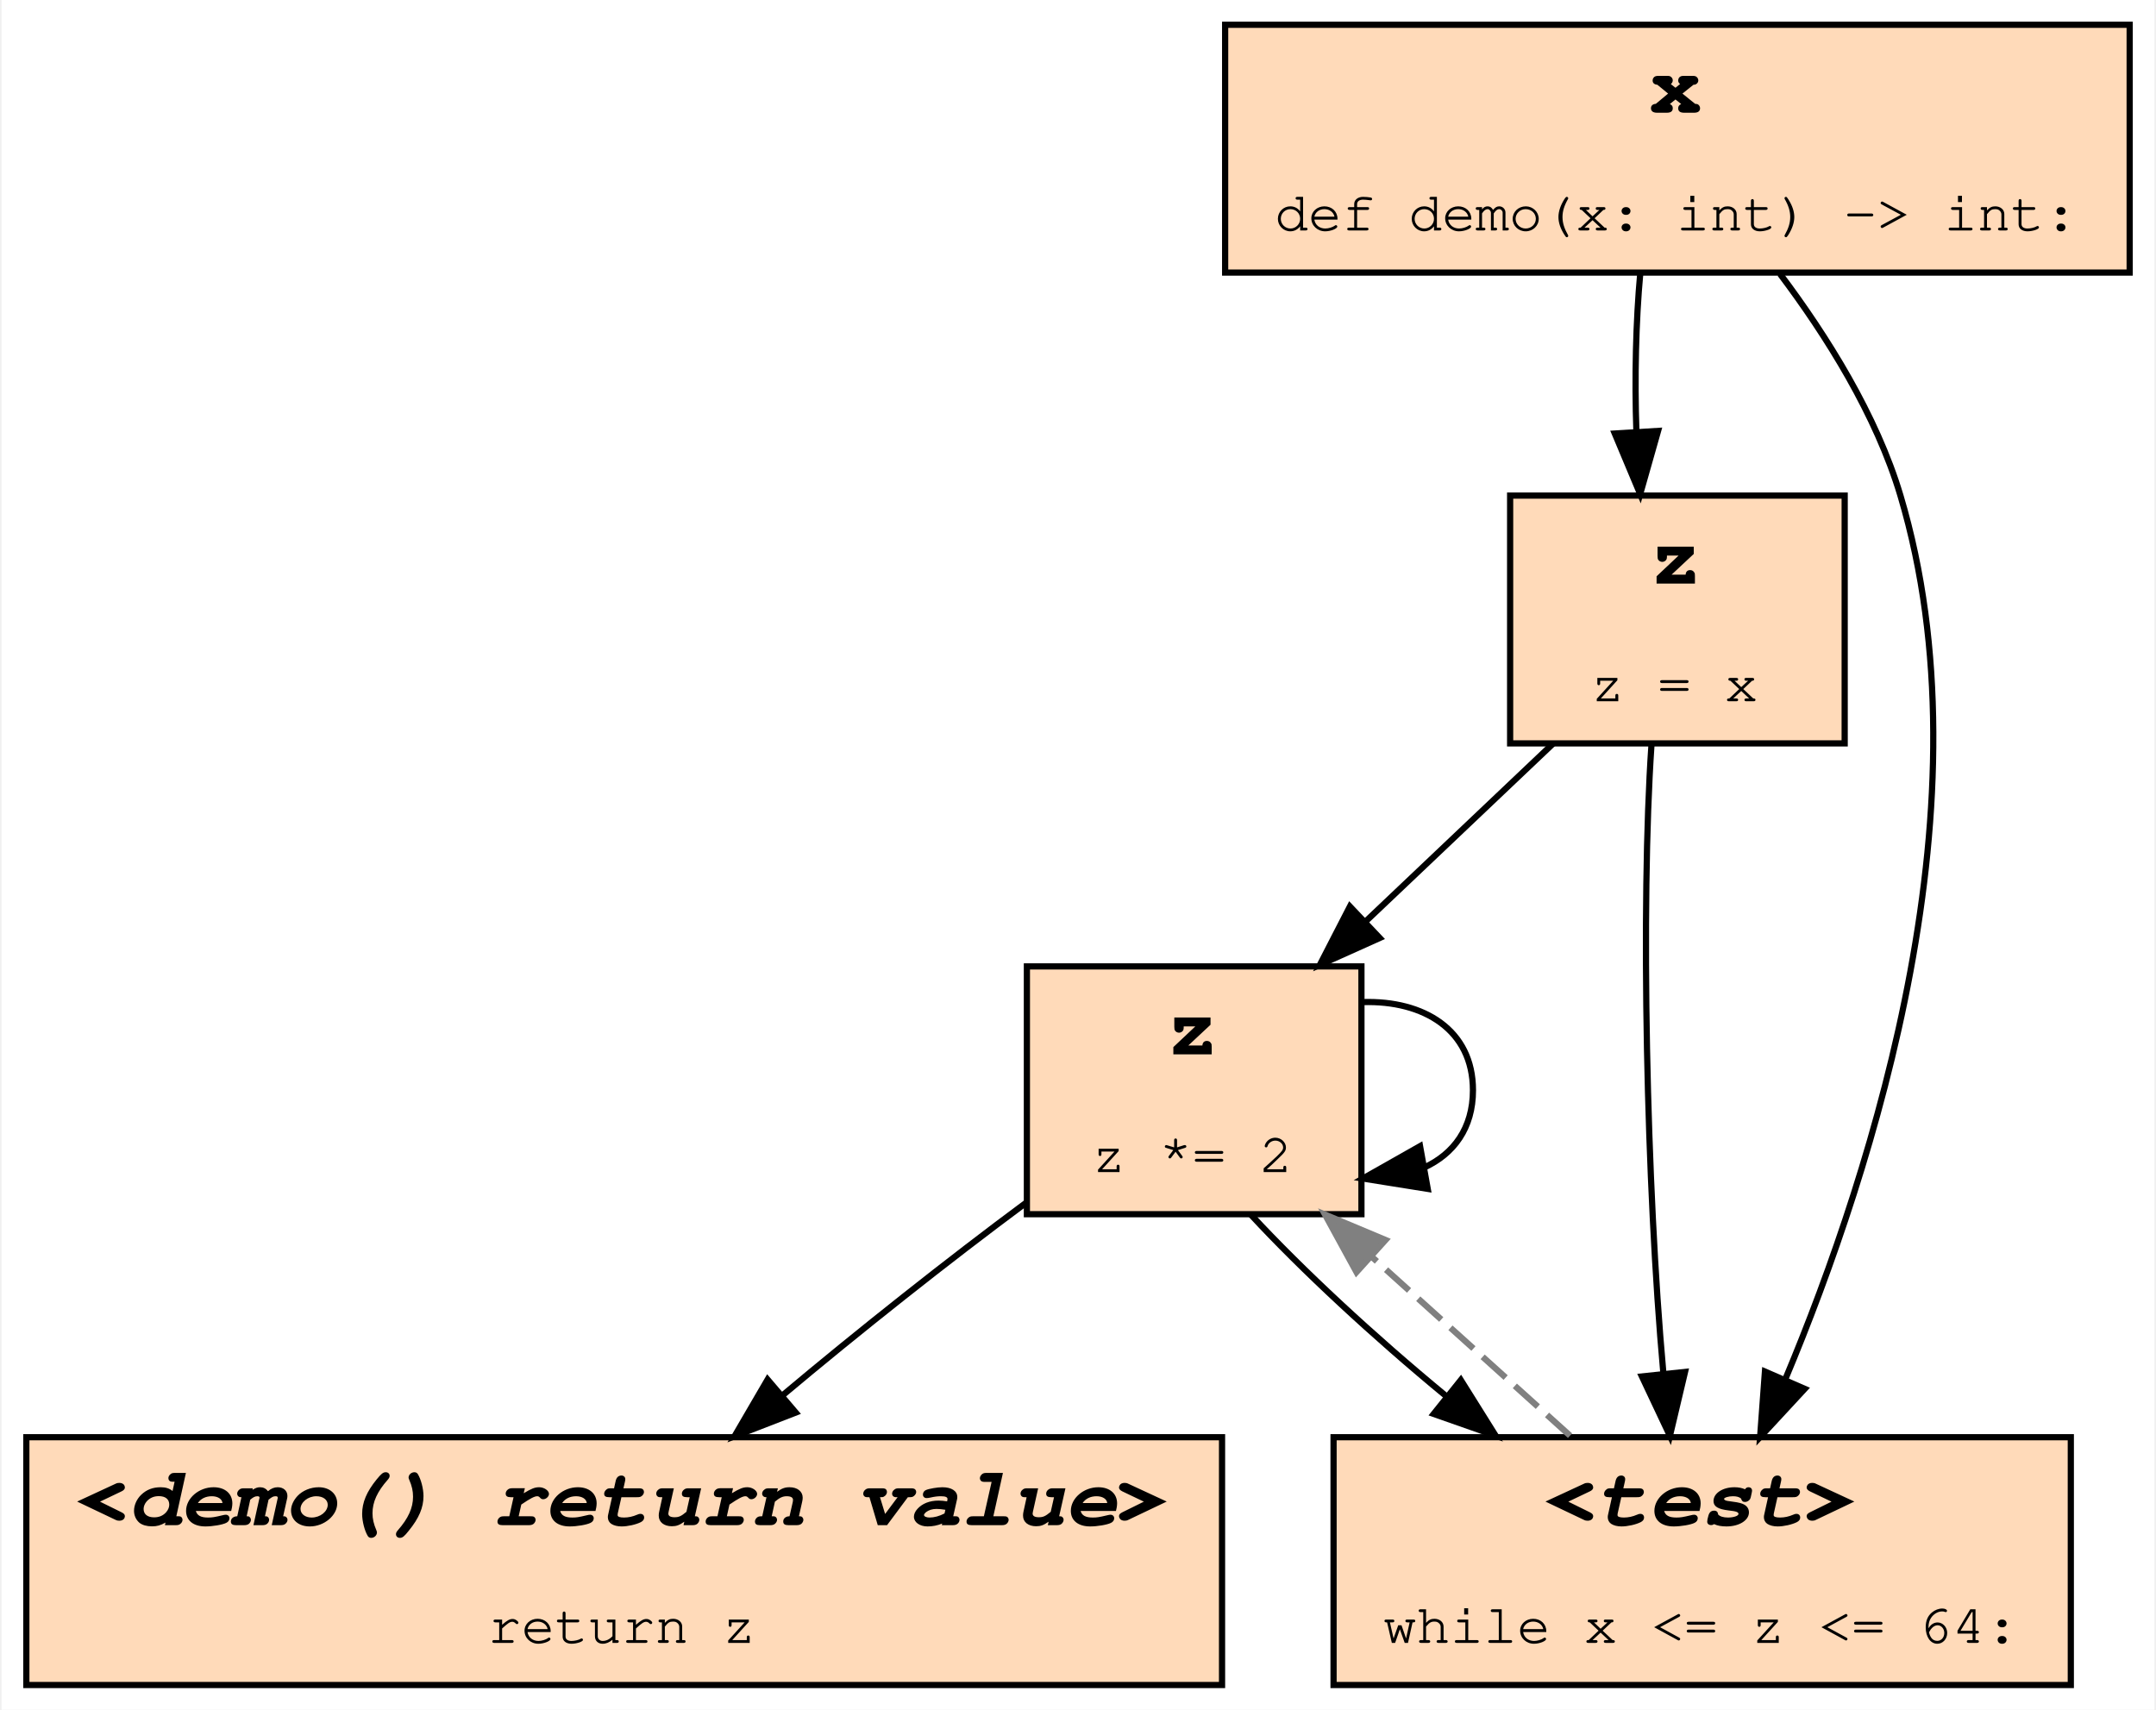
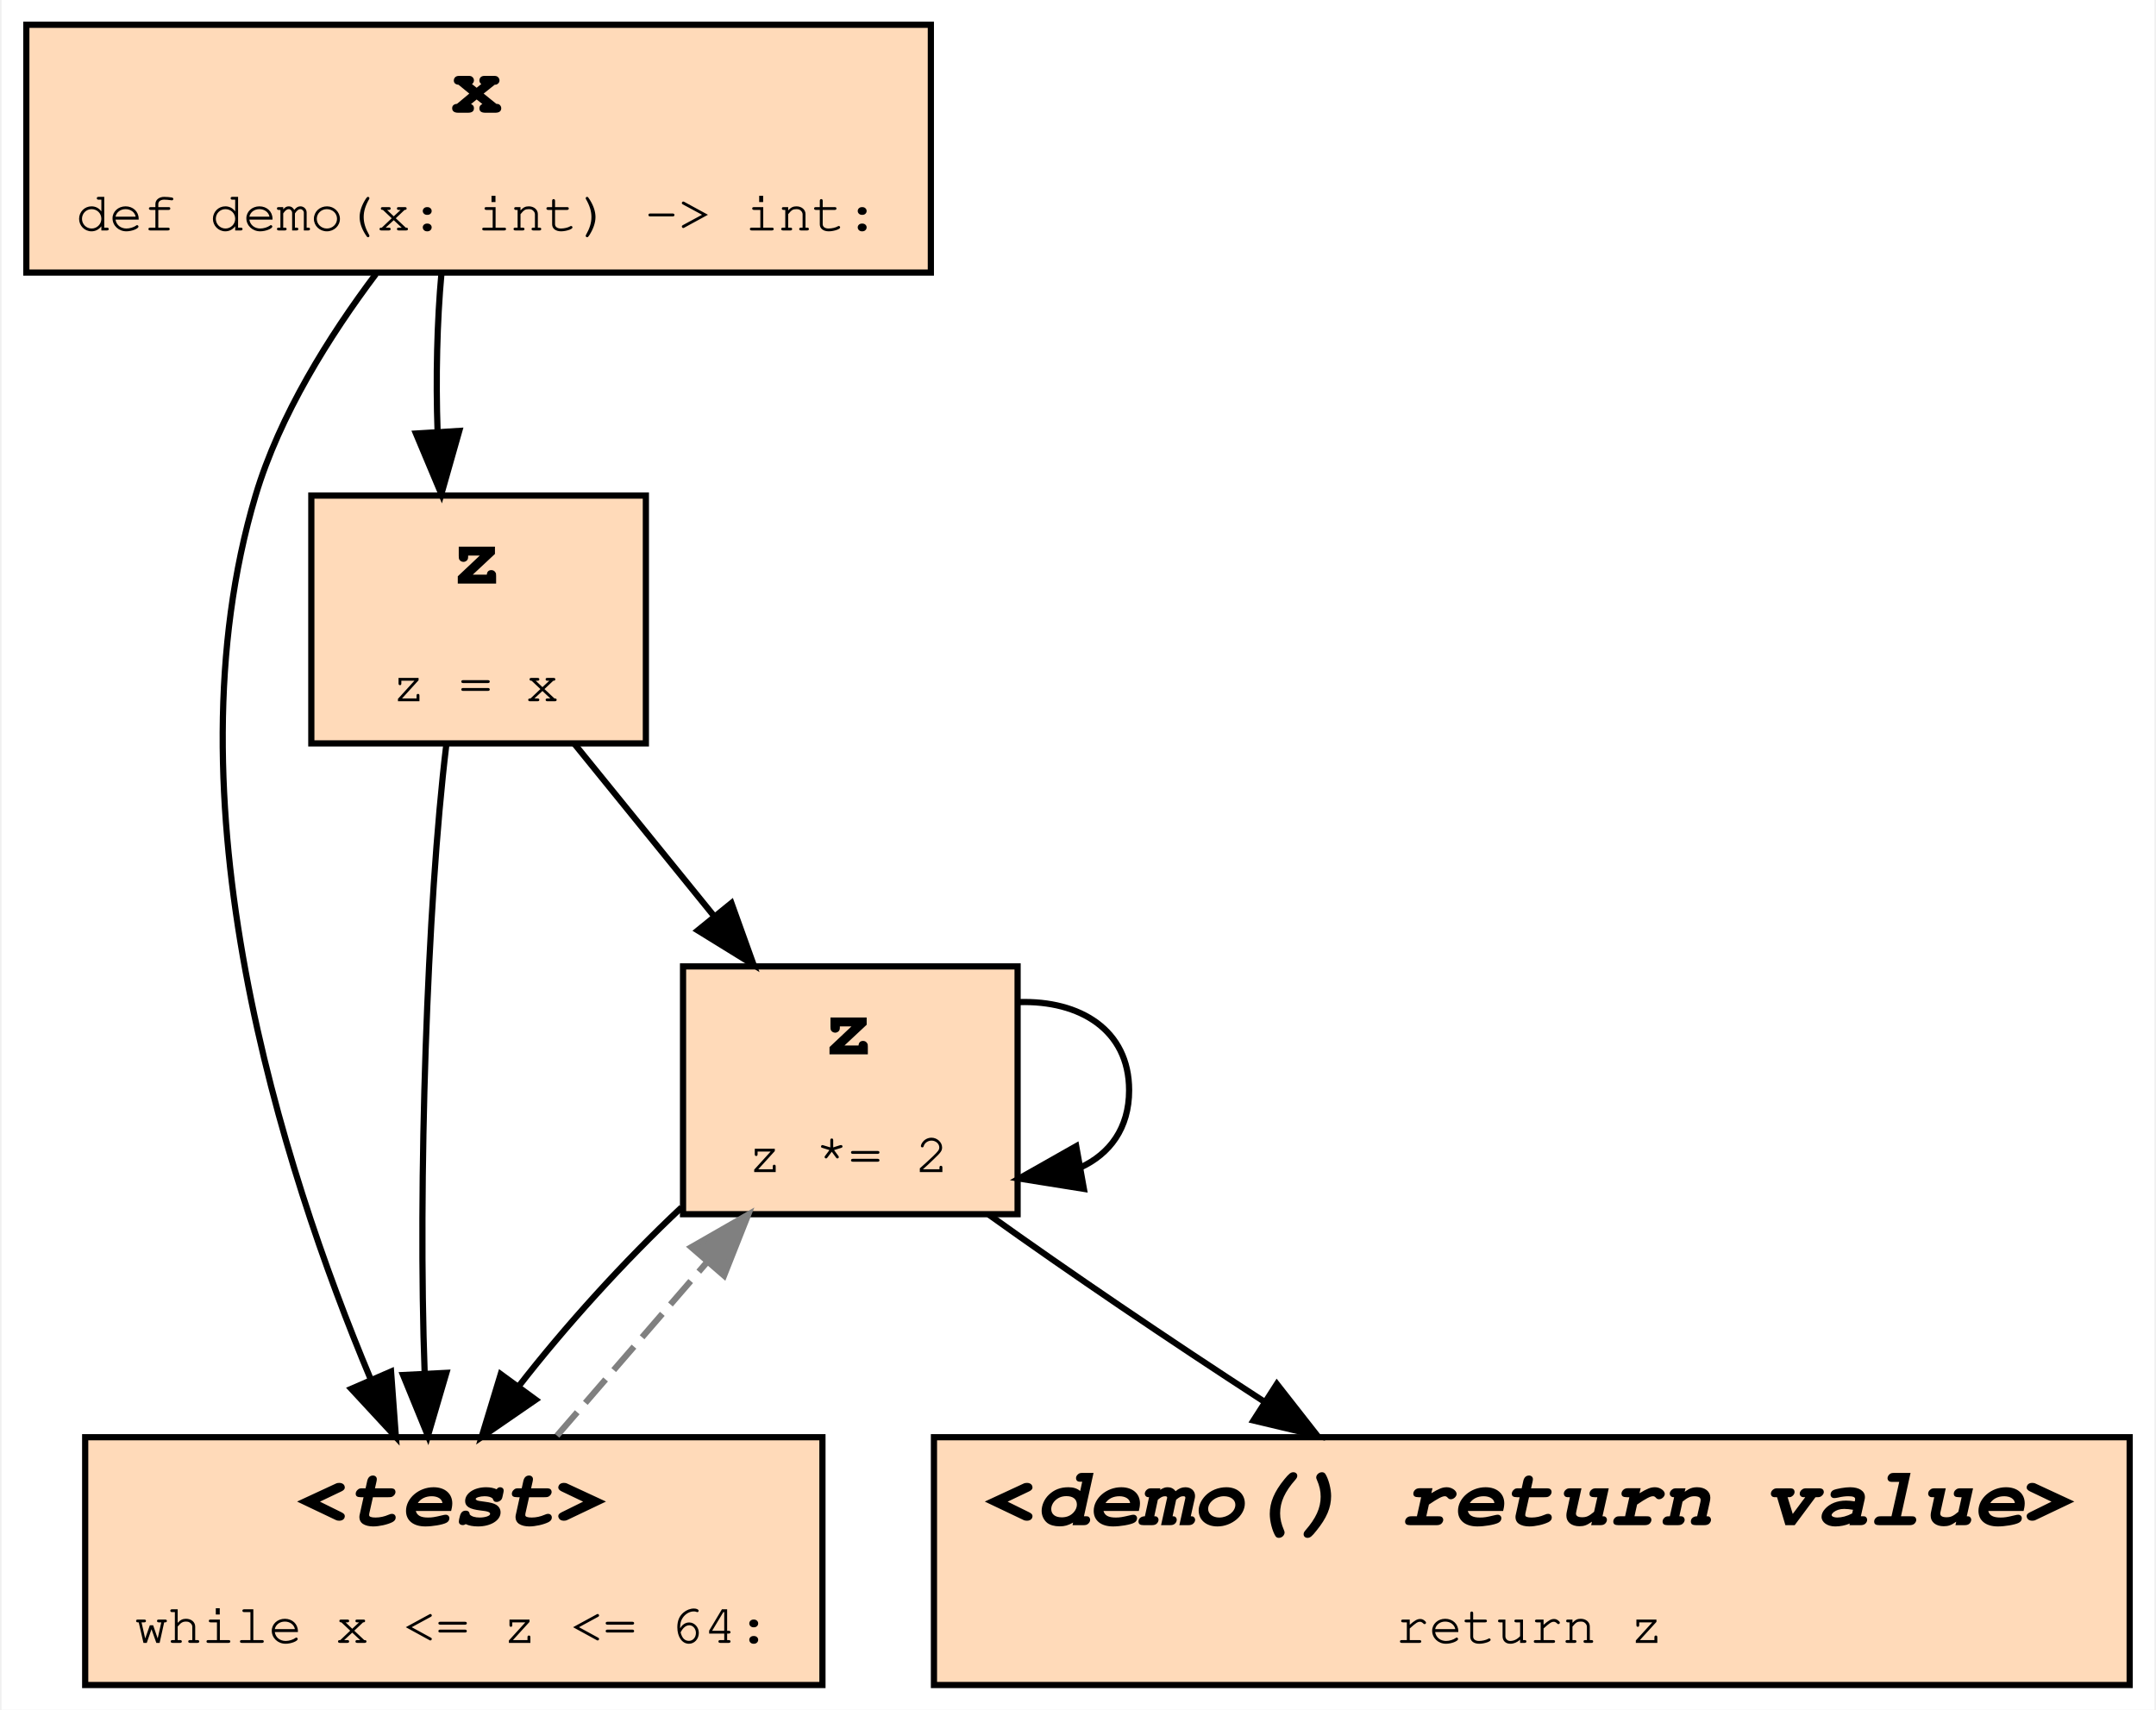
<svg xmlns="http://www.w3.org/2000/svg" xmlns:xlink="http://www.w3.org/1999/xlink" width="348pt" height="276pt" viewBox="0.00 0.00 347.50 276.00">
  <g id="graph0" class="graph" transform="scale(1 1) rotate(0) translate(4 272)">
    <polygon fill="white" stroke="transparent" points="-4,4 -4,-272 343.5,-272 343.5,4 -4,4" />
    <g id="node1" class="node">
      <g id="a_node1">
        <a xlink:title="demo:5">
-           <polygon fill="peachpuff" stroke="black" points="193,-40 0,-40 0,0 193,0 193,-40" />
-           <text text-anchor="start" x="8" y="-25.8" font-family="Fira Mono, Courier, monospace" font-weight="bold" font-style="italic" font-size="14.00">&lt;demo() return value&gt;</text>
-           <text text-anchor="start" x="74.5" y="-6.8" font-family="Fira Mono, Courier, monospace" font-size="9.00">return z</text>
+           <polygon fill="peachpuff" stroke="black" points="339.5,-40 146.5,-40 146.5,0 339.5,0 339.5,-40" />
+           <text text-anchor="start" x="154.5" y="-25.8" font-family="Fira Mono, Courier, monospace" font-weight="bold" font-style="italic" font-size="14.00">&lt;demo() return value&gt;</text>
+           <text text-anchor="start" x="221" y="-6.8" font-family="Fira Mono, Courier, monospace" font-size="9.00">return z</text>
        </a>
      </g>
    </g>
    <g id="node2" class="node">
      <g id="a_node2">
        <a xlink:title="demo:4">
-           <polygon fill="peachpuff" stroke="black" points="215.5,-116 161.5,-116 161.5,-76 215.5,-76 215.5,-116" />
-           <text text-anchor="start" x="184" y="-101.8" font-family="Fira Mono, Courier, monospace" font-weight="bold" font-size="14.00">z</text>
-           <text text-anchor="start" x="172" y="-82.8" font-family="Fira Mono, Courier, monospace" font-size="9.00">z *= 2</text>
+           <polygon fill="peachpuff" stroke="black" points="160,-116 106,-116 106,-76 160,-76 160,-116" />
+           <text text-anchor="start" x="128.5" y="-101.8" font-family="Fira Mono, Courier, monospace" font-weight="bold" font-size="14.00">z</text>
+           <text text-anchor="start" x="116.5" y="-82.8" font-family="Fira Mono, Courier, monospace" font-size="9.00">z *= 2</text>
        </a>
      </g>
    </g>
    <g id="edge1" class="edge">
-       <path fill="none" stroke="black" d="M161.36,-77.84C148.88,-68.59 134.25,-57 121.99,-46.7" />
-       <polygon fill="black" stroke="black" points="124.19,-43.98 114.31,-40.15 119.65,-49.31 124.19,-43.98" />
+       <path fill="none" stroke="black" d="M155.34,-75.94C168.12,-66.78 184.48,-55.68 199.63,-45.86" />
+       <polygon fill="black" stroke="black" points="201.85,-48.59 208.38,-40.25 198.07,-42.7 201.85,-48.59" />
    </g>
-     <g id="edge3" class="edge">
-       <path fill="none" stroke="black" d="M215.74,-110.24C225.52,-110.54 233.5,-105.8 233.5,-96 233.5,-89.88 230.38,-85.73 225.66,-83.55" />
-       <polygon fill="black" stroke="black" points="226.2,-80.09 215.74,-81.76 224.96,-86.98 226.2,-80.09" />
+     <g id="edge7" class="edge">
+       <path fill="none" stroke="black" d="M160.24,-110.24C170.02,-110.54 178,-105.8 178,-96 178,-89.88 174.88,-85.73 170.16,-83.55" />
+       <polygon fill="black" stroke="black" points="170.7,-80.09 160.24,-81.76 169.46,-86.98 170.7,-80.09" />
    </g>
-     <g id="node5" class="node">
-       <g id="a_node5">
+     <g id="node3" class="node">
+       <g id="a_node3">
        <a xlink:title="demo:3">
-           <polygon fill="peachpuff" stroke="black" points="330,-40 211,-40 211,0 330,0 330,-40" />
-           <text text-anchor="start" x="245" y="-25.8" font-family="Fira Mono, Courier, monospace" font-weight="bold" font-style="italic" font-size="14.00">&lt;test&gt;</text>
-           <text text-anchor="start" x="219" y="-6.8" font-family="Fira Mono, Courier, monospace" font-size="9.00">while x &lt;= z &lt;= 64:</text>
+           <polygon fill="peachpuff" stroke="black" points="128.5,-40 9.5,-40 9.5,0 128.5,0 128.5,-40" />
+           <text text-anchor="start" x="43.5" y="-25.8" font-family="Fira Mono, Courier, monospace" font-weight="bold" font-style="italic" font-size="14.00">&lt;test&gt;</text>
+           <text text-anchor="start" x="17.5" y="-6.8" font-family="Fira Mono, Courier, monospace" font-size="9.00">while x &lt;= z &lt;= 64:</text>
        </a>
      </g>
    </g>
-     <g id="edge6" class="edge">
-       <path fill="none" stroke="black" d="M197.64,-75.94C205.87,-67.04 217.45,-56.3 229.11,-46.69" />
-       <polygon fill="black" stroke="black" points="231.54,-49.23 237.16,-40.25 227.16,-43.76 231.54,-49.23" />
+     <g id="edge4" class="edge">
+       <path fill="none" stroke="black" d="M105.75,-77.09C96.51,-68.42 86.92,-57.83 79.45,-48.19" />
+       <polygon fill="black" stroke="black" points="82.22,-46.05 73.49,-40.04 76.57,-50.18 82.22,-46.05" />
    </g>
-     <g id="node3" class="node">
-       <g id="a_node3">
-         <a xlink:title="demo:1">
-           <polygon fill="peachpuff" stroke="black" points="339.5,-268 193.5,-268 193.5,-228 339.5,-228 339.5,-268" />
-           <text text-anchor="start" x="262" y="-253.8" font-family="Fira Mono, Courier, monospace" font-weight="bold" font-size="14.00">x</text>
-           <text text-anchor="start" x="201.5" y="-234.8" font-family="Fira Mono, Courier, monospace" font-size="9.00">def demo(x: int) -&gt; int:</text>
-         </a>
-       </g>
+     <g id="edge8" class="edge">
+       <path fill="none" stroke="grey" stroke-dasharray="5,2" d="M85.65,-40.25C93,-48.75 101.78,-58.9 109.76,-68.13" />
+       <polygon fill="grey" stroke="grey" points="107.33,-70.67 116.52,-75.94 112.62,-66.09 107.33,-70.67" />
    </g>
    <g id="node4" class="node">
      <g id="a_node4">
-         <a xlink:title="demo:2">
-           <polygon fill="peachpuff" stroke="black" points="293.5,-192 239.5,-192 239.5,-152 293.5,-152 293.5,-192" />
-           <text text-anchor="start" x="262" y="-177.8" font-family="Fira Mono, Courier, monospace" font-weight="bold" font-size="14.00">z</text>
-           <text text-anchor="start" x="252.5" y="-158.8" font-family="Fira Mono, Courier, monospace" font-size="9.00">z = x</text>
+         <a xlink:title="demo:1">
+           <polygon fill="peachpuff" stroke="black" points="146,-268 0,-268 0,-228 146,-228 146,-268" />
+           <text text-anchor="start" x="68.5" y="-253.8" font-family="Fira Mono, Courier, monospace" font-weight="bold" font-size="14.00">x</text>
+           <text text-anchor="start" x="8" y="-234.8" font-family="Fira Mono, Courier, monospace" font-size="9.00">def demo(x: int) -&gt; int:</text>
        </a>
      </g>
    </g>
    <g id="edge2" class="edge">
-       <path fill="none" stroke="black" d="M260.51,-227.94C259.79,-220.15 259.58,-210.95 259.88,-202.34" />
-       <polygon fill="black" stroke="black" points="263.38,-202.44 260.49,-192.25 256.39,-202.02 263.38,-202.44" />
+       <path fill="none" stroke="black" d="M56.44,-227.79C48.93,-217.81 40.88,-205.01 37,-192 22.35,-142.87 41.2,-83.71 55.56,-49.42" />
+       <polygon fill="black" stroke="black" points="58.87,-50.6 59.65,-40.03 52.45,-47.81 58.87,-50.6" />
    </g>
-     <g id="edge7" class="edge">
-       <path fill="none" stroke="black" d="M283.06,-227.79C290.57,-217.81 298.62,-205.01 302.5,-192 317.15,-142.87 298.3,-83.71 283.94,-49.42" />
-       <polygon fill="black" stroke="black" points="287.05,-47.81 279.85,-40.03 280.63,-50.6 287.05,-47.81" />
-     </g>
-     <g id="edge4" class="edge">
-       <path fill="none" stroke="black" d="M246.41,-151.94C237.2,-143.21 226.14,-132.71 216.16,-123.24" />
-       <polygon fill="black" stroke="black" points="218.45,-120.59 208.79,-116.25 213.64,-125.67 218.45,-120.59" />
-     </g>
-     <g id="edge8" class="edge">
-       <path fill="none" stroke="black" d="M262.31,-151.7C260.56,-126.05 261.51,-80.48 264.22,-50.5" />
-       <polygon fill="black" stroke="black" points="267.73,-50.54 265.29,-40.23 260.77,-49.81 267.73,-50.54" />
+     <g id="node5" class="node">
+       <g id="a_node5">
+         <a xlink:title="demo:2">
+           <polygon fill="peachpuff" stroke="black" points="100,-192 46,-192 46,-152 100,-152 100,-192" />
+           <text text-anchor="start" x="68.5" y="-177.8" font-family="Fira Mono, Courier, monospace" font-weight="bold" font-size="14.00">z</text>
+           <text text-anchor="start" x="59" y="-158.8" font-family="Fira Mono, Courier, monospace" font-size="9.00">z = x</text>
+         </a>
+       </g>
    </g>
    <g id="edge5" class="edge">
-       <path fill="none" stroke="grey" stroke-dasharray="5,2" d="M249.17,-40.25C239.37,-49.1 227.59,-59.72 217.04,-69.24" />
-       <polygon fill="grey" stroke="grey" points="214.7,-66.65 209.62,-75.94 219.39,-71.84 214.7,-66.65" />
+       <path fill="none" stroke="black" d="M67.01,-227.94C66.29,-220.15 66.08,-210.95 66.38,-202.34" />
+       <polygon fill="black" stroke="black" points="69.88,-202.44 66.99,-192.25 62.89,-202.02 69.88,-202.44" />
+     </g>
+     <g id="edge6" class="edge">
+       <path fill="none" stroke="black" d="M88.45,-151.94C95.33,-143.46 103.55,-133.33 111.04,-124.08" />
+       <polygon fill="black" stroke="black" points="113.81,-126.22 117.39,-116.25 108.38,-121.81 113.81,-126.22" />
+     </g>
+     <g id="edge3" class="edge">
+       <path fill="none" stroke="black" d="M67.78,-151.7C64.67,-126.05 63.19,-80.48 64.29,-50.5" />
+       <polygon fill="black" stroke="black" points="67.8,-50.39 64.82,-40.23 60.81,-50.04 67.8,-50.39" />
    </g>
  </g>
</svg>
